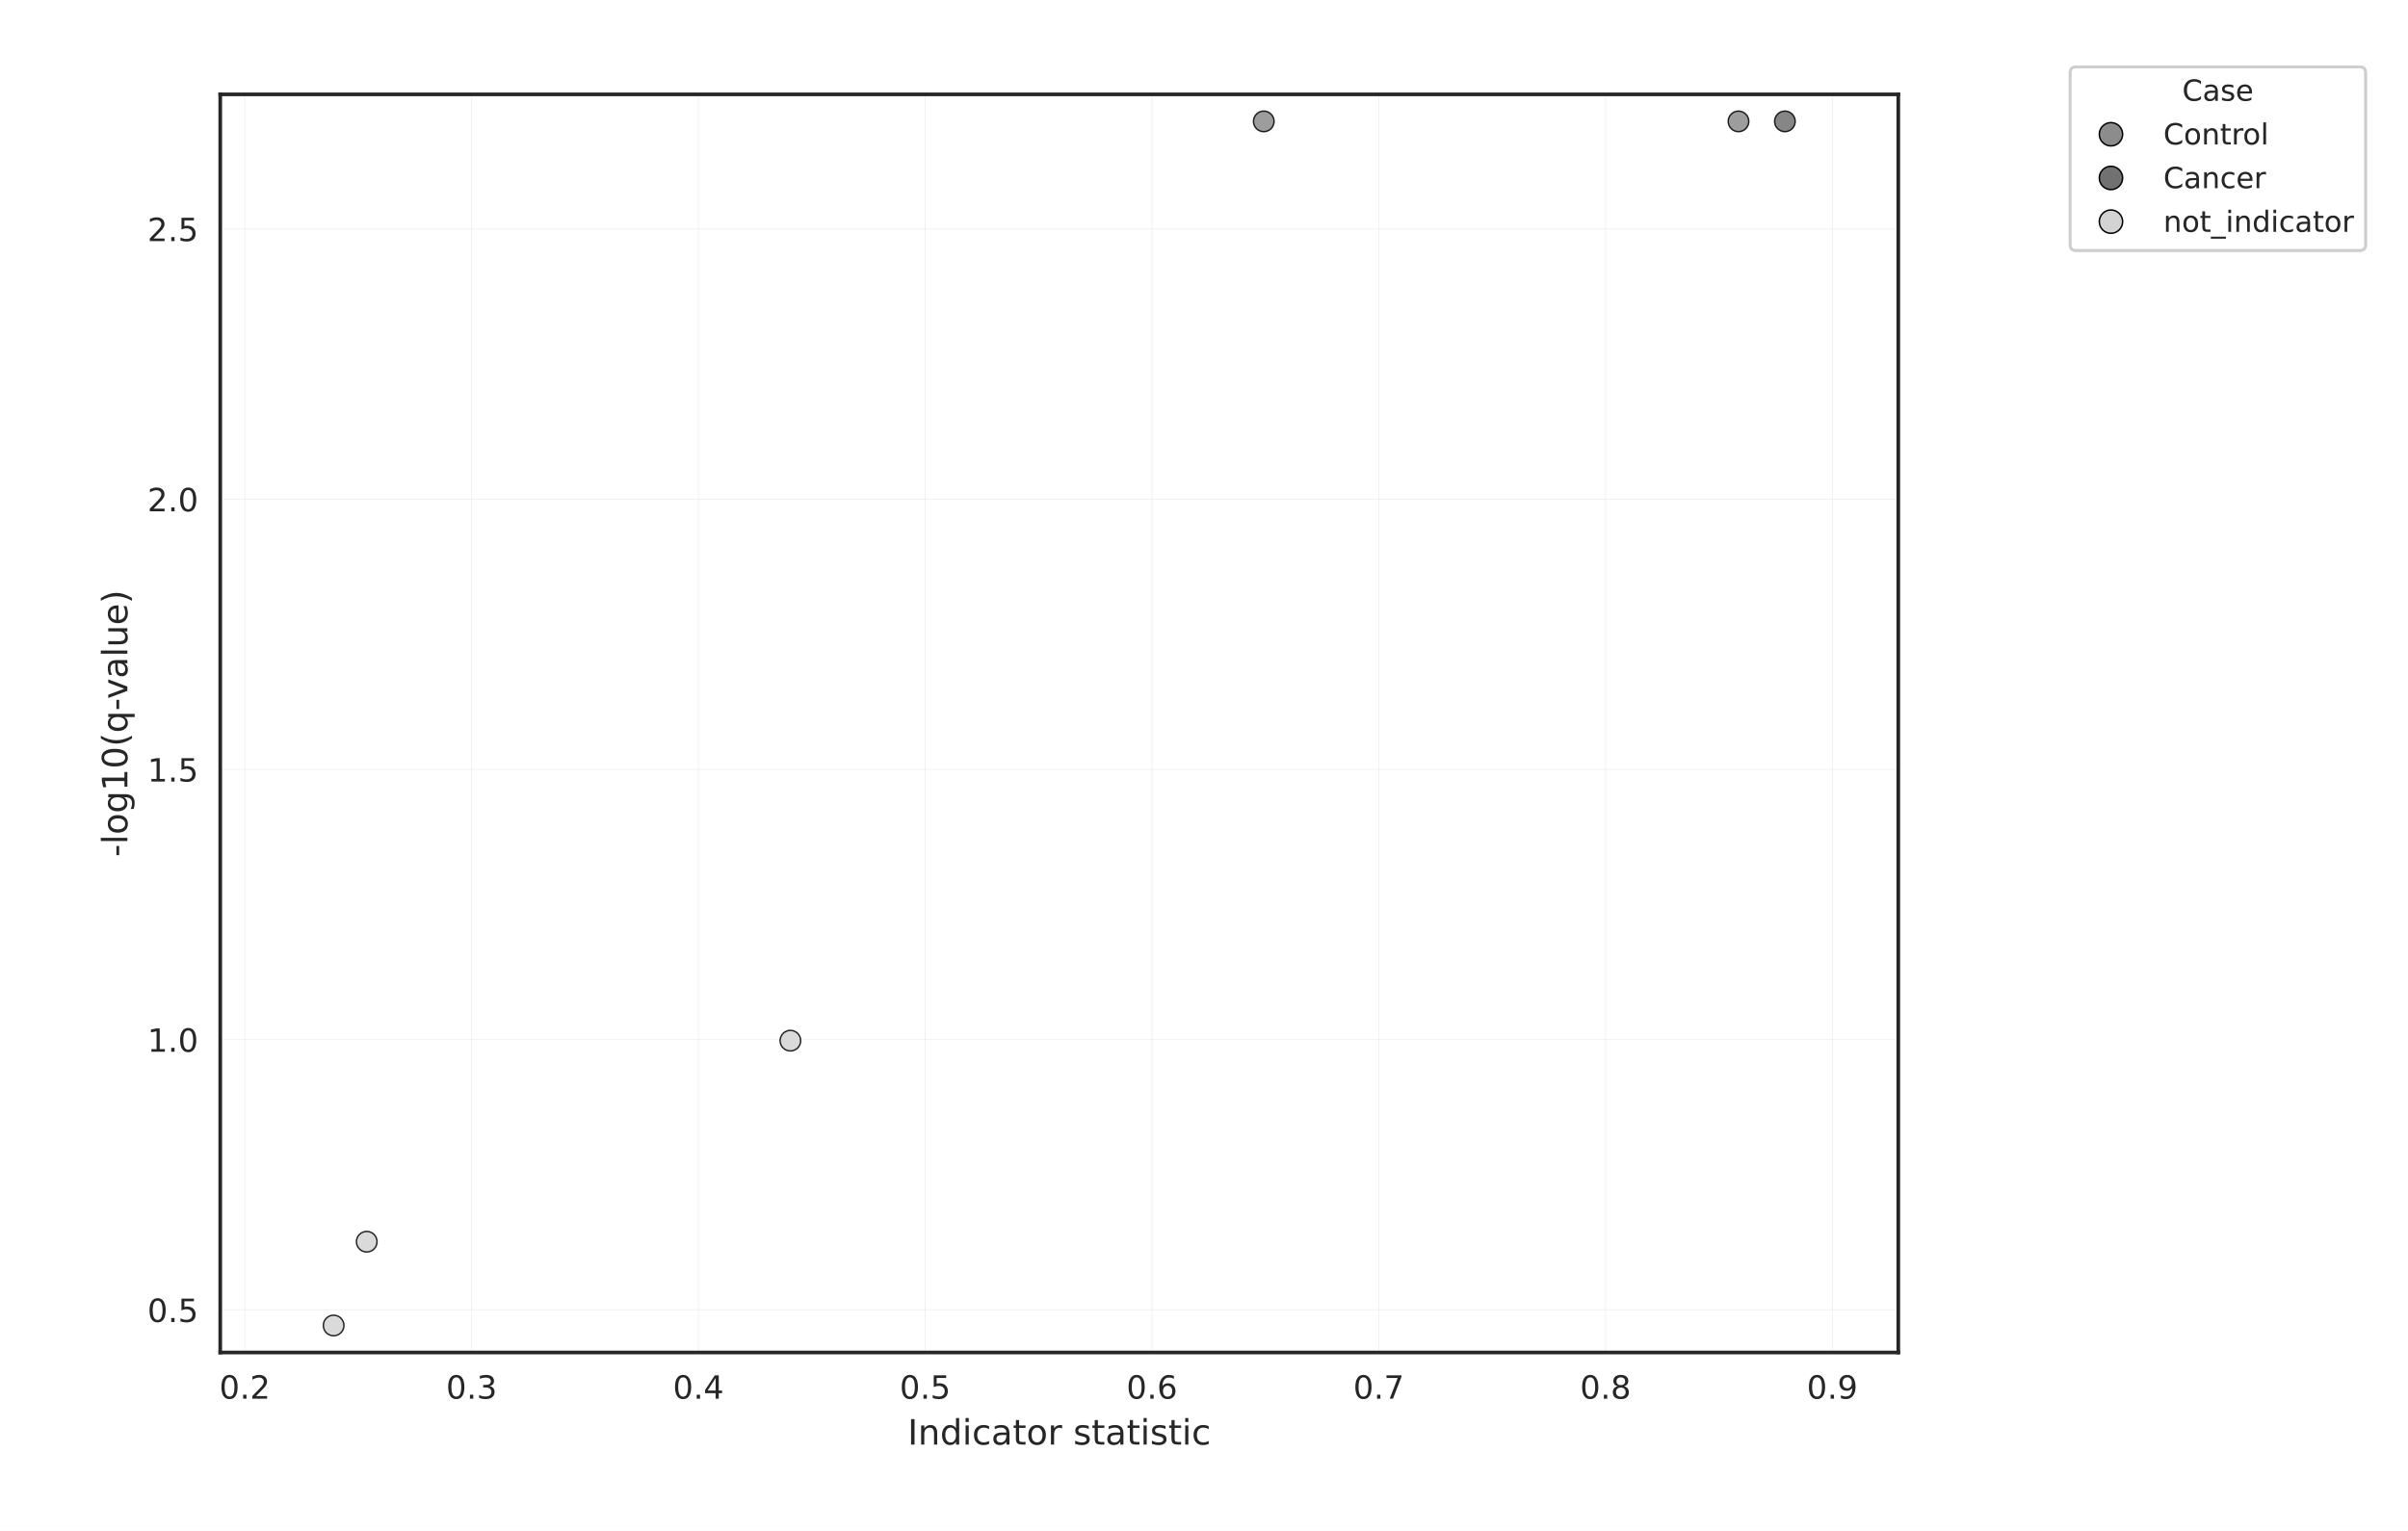
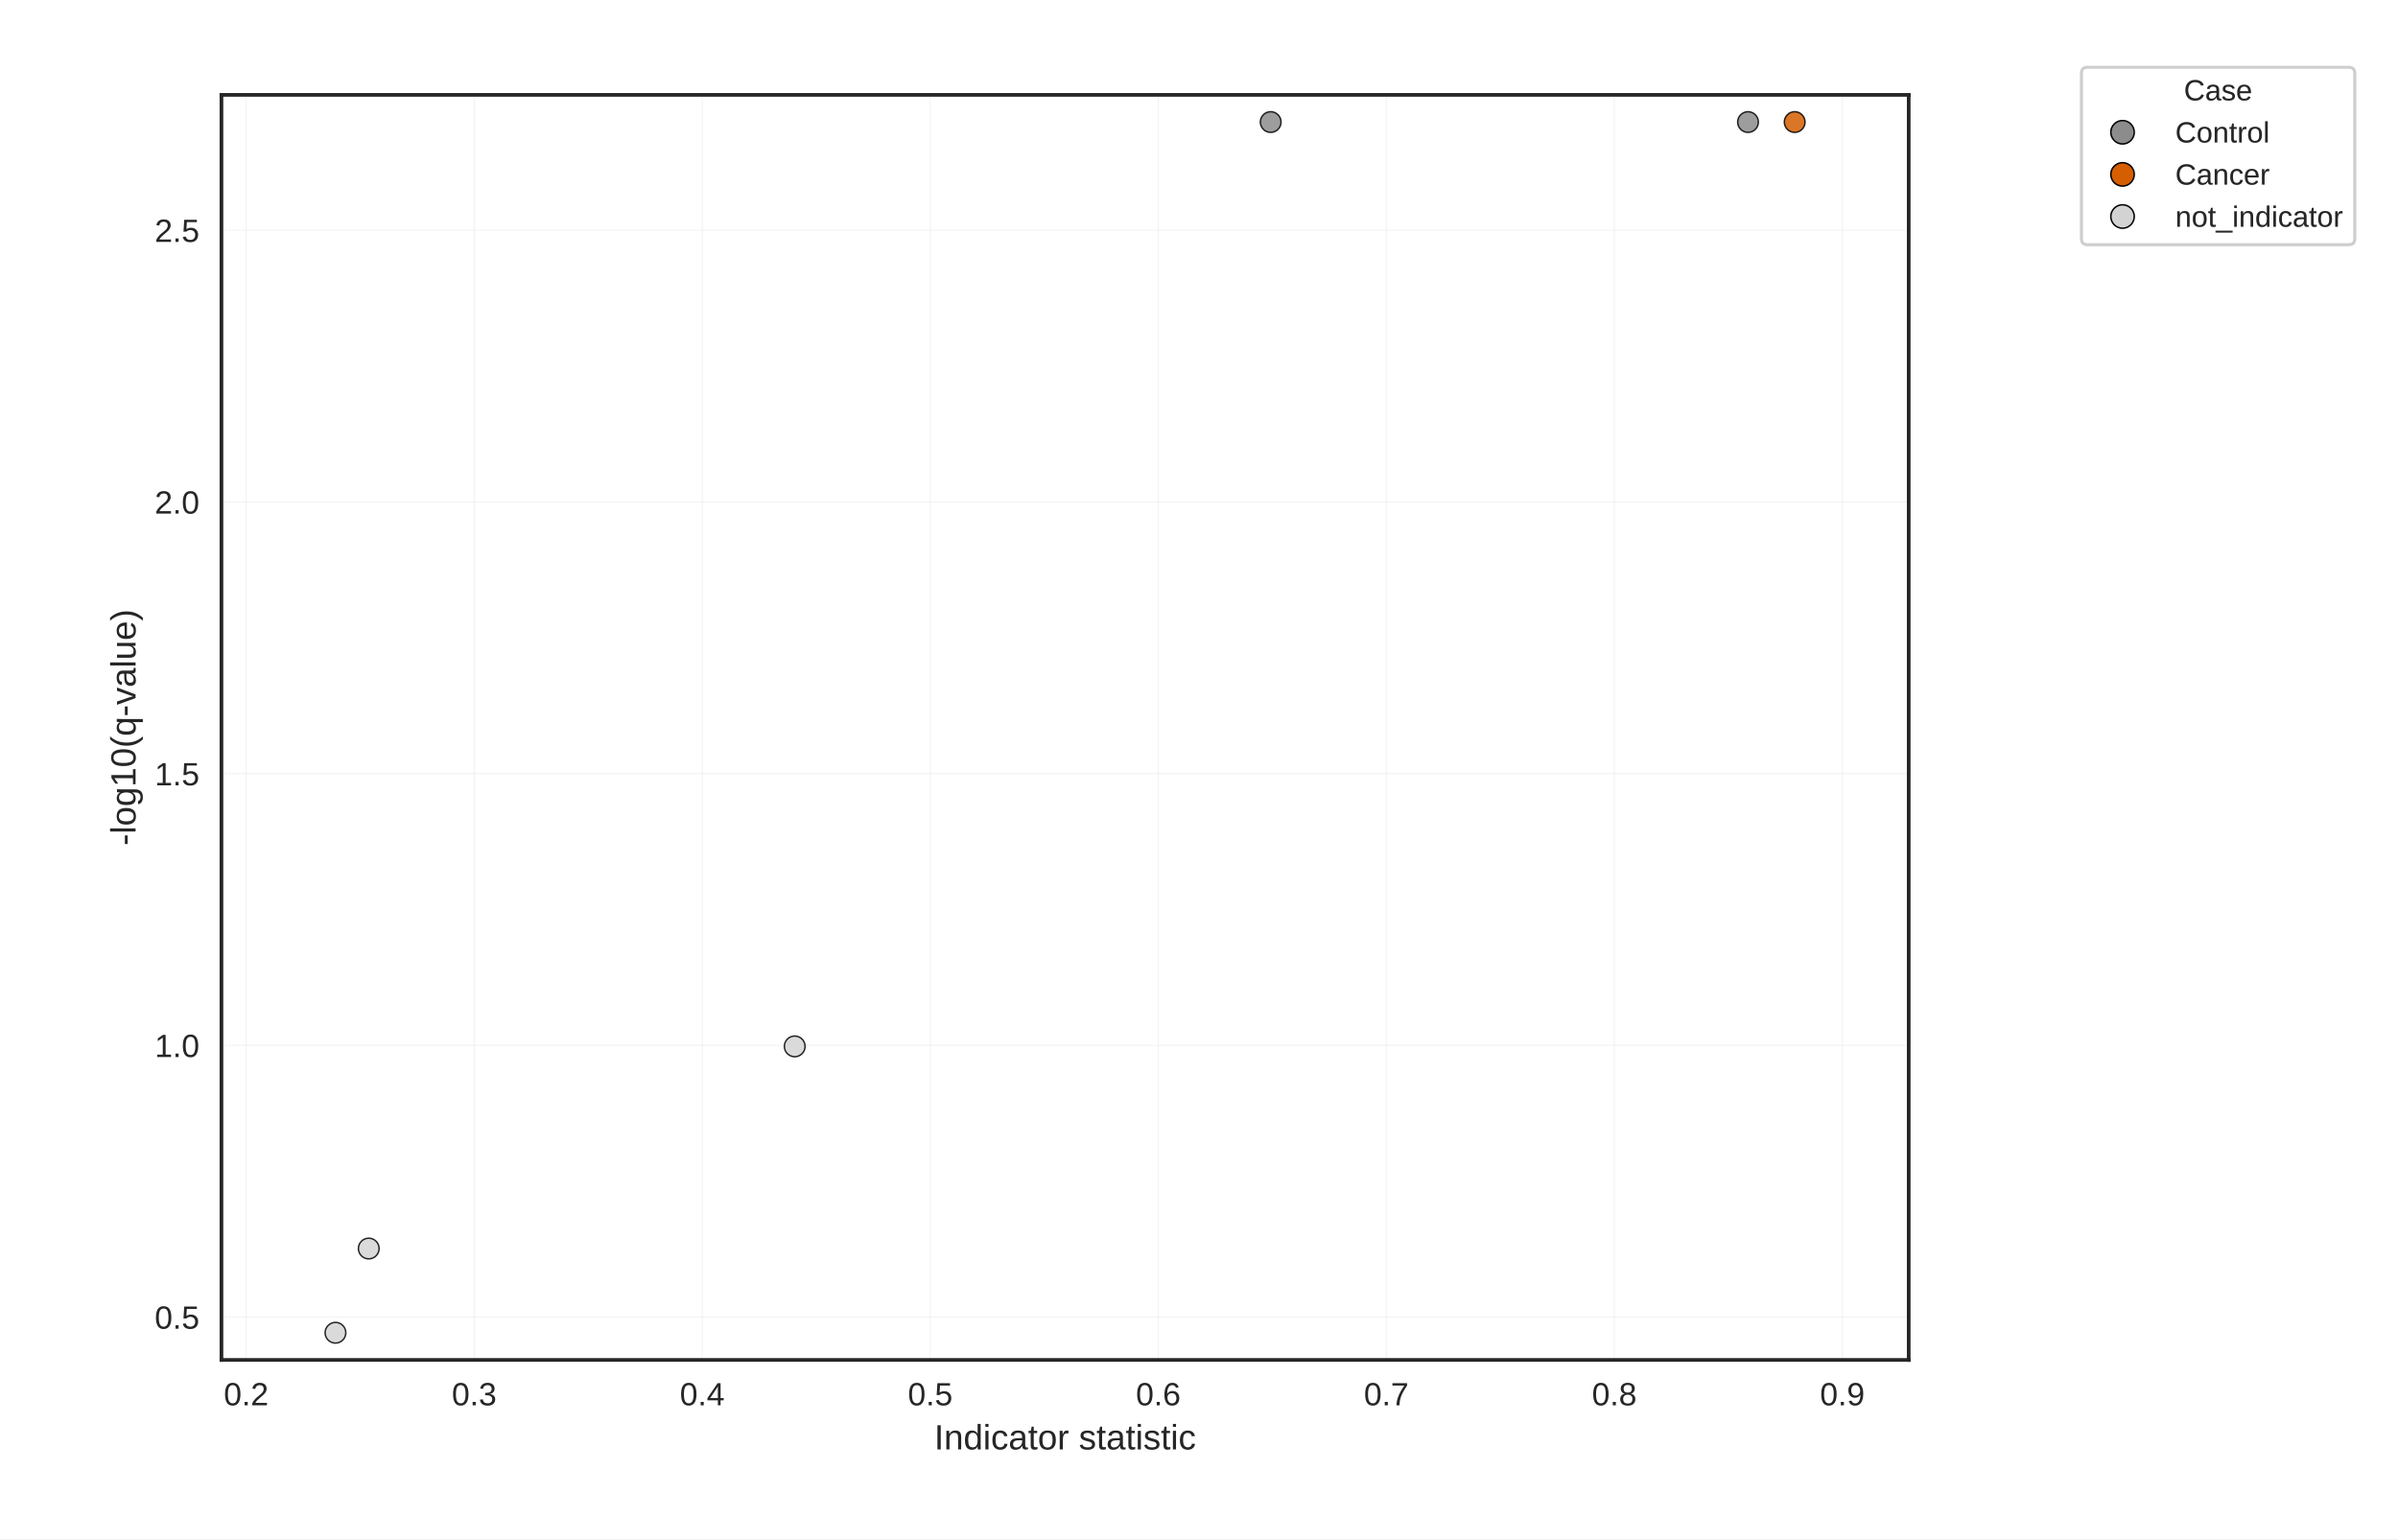
- <svg xmlns="http://www.w3.org/2000/svg" xmlns:xlink="http://www.w3.org/1999/xlink" width="826.56pt" height="525.6pt" viewBox="0 0 826.56 525.6" version="1.1">
+ <svg xmlns="http://www.w3.org/2000/svg" xmlns:xlink="http://www.w3.org/1999/xlink" width="818.64pt" height="525.6pt" viewBox="0 0 818.64 525.6" version="1.1">
  <defs>
    <style type="text/css">*{stroke-linejoin: round; stroke-linecap: butt}</style>
  </defs>
  <g id="figure_1">
    <g id="patch_1">
-       <path d="M 0 525.6 L 826.56 525.6 L 826.56 0 L 0 0 z " style="fill: #ffffff" />
+       <path d="M 0 525.6  L 818.64 525.6  L 818.64 0  L 0 0  z " style="fill: #ffffff" />
    </g>
    <g id="axes_1">
      <g id="patch_2">
-         <path d="M 75.6 464.4 L 651.6 464.4 L 651.6 32.4 L 75.6 32.4 z " style="fill: #ffffff" />
+         <path d="M 75.6 464.4  L 651.6 464.4  L 651.6 32.4  L 75.6 32.4  z " style="fill: #ffffff" />
      </g>
      <g id="matplotlib.axis_1">
        <g id="xtick_1">
          <g id="line2d_1">
-             <path d="M 84.04 464.4 L 84.04 32.4 " clip-path="url(#pc0517cc44a)" style="fill: none; stroke: #cccccc; stroke-opacity: 0.3; stroke-width: 0.3; stroke-linecap: round" />
+             <path d="M 84.04 464.4  L 84.04 32.4  " clip-path="url(#p97b5683279)" style="fill: none; stroke: #cccccc; stroke-opacity: 0.3; stroke-width: 0.3; stroke-linecap: round" />
          </g>
          <g id="text_1">
-             <text style="font-size: 11px; font-family: 'DejaVu Sans', sans-serif; text-anchor: middle; fill: #262626" x="84.04" y="480.257" transform="rotate(-0 84.0404 480.2574)">0.2</text>
+             <text style="font-size: 11px; font-family: 'Arial', 'DejaVu Sans', 'Liberation Sans', 'Bitstream Vera Sans', sans-serif; text-anchor: middle; fill: #262626" x="84.04" y="479.908" transform="rotate(-0 84.0404 479.9083)">0.2</text>
          </g>
        </g>
        <g id="xtick_2">
          <g id="line2d_2">
-             <path d="M 161.885 464.4 L 161.885 32.4 " clip-path="url(#pc0517cc44a)" style="fill: none; stroke: #cccccc; stroke-opacity: 0.3; stroke-width: 0.3; stroke-linecap: round" />
+             <path d="M 161.885 464.4  L 161.885 32.4  " clip-path="url(#p97b5683279)" style="fill: none; stroke: #cccccc; stroke-opacity: 0.3; stroke-width: 0.3; stroke-linecap: round" />
          </g>
          <g id="text_2">
-             <text style="font-size: 11px; font-family: 'DejaVu Sans', sans-serif; text-anchor: middle; fill: #262626" x="161.885" y="480.257" transform="rotate(-0 161.8852 480.2574)">0.3</text>
+             <text style="font-size: 11px; font-family: 'Arial', 'DejaVu Sans', 'Liberation Sans', 'Bitstream Vera Sans', sans-serif; text-anchor: middle; fill: #262626" x="161.885" y="479.908" transform="rotate(-0 161.8852 479.9083)">0.3</text>
          </g>
        </g>
        <g id="xtick_3">
          <g id="line2d_3">
-             <path d="M 239.73 464.4 L 239.73 32.4 " clip-path="url(#pc0517cc44a)" style="fill: none; stroke: #cccccc; stroke-opacity: 0.3; stroke-width: 0.3; stroke-linecap: round" />
+             <path d="M 239.73 464.4  L 239.73 32.4  " clip-path="url(#p97b5683279)" style="fill: none; stroke: #cccccc; stroke-opacity: 0.3; stroke-width: 0.3; stroke-linecap: round" />
          </g>
          <g id="text_3">
-             <text style="font-size: 11px; font-family: 'DejaVu Sans', sans-serif; text-anchor: middle; fill: #262626" x="239.73" y="480.257" transform="rotate(-0 239.7299 480.2574)">0.4</text>
+             <text style="font-size: 11px; font-family: 'Arial', 'DejaVu Sans', 'Liberation Sans', 'Bitstream Vera Sans', sans-serif; text-anchor: middle; fill: #262626" x="239.73" y="479.908" transform="rotate(-0 239.7299 479.9083)">0.4</text>
          </g>
        </g>
        <g id="xtick_4">
          <g id="line2d_4">
-             <path d="M 317.575 464.4 L 317.575 32.4 " clip-path="url(#pc0517cc44a)" style="fill: none; stroke: #cccccc; stroke-opacity: 0.3; stroke-width: 0.3; stroke-linecap: round" />
+             <path d="M 317.575 464.4  L 317.575 32.4  " clip-path="url(#p97b5683279)" style="fill: none; stroke: #cccccc; stroke-opacity: 0.3; stroke-width: 0.3; stroke-linecap: round" />
          </g>
          <g id="text_4">
-             <text style="font-size: 11px; font-family: 'DejaVu Sans', sans-serif; text-anchor: middle; fill: #262626" x="317.575" y="480.257" transform="rotate(-0 317.5747 480.2574)">0.5</text>
+             <text style="font-size: 11px; font-family: 'Arial', 'DejaVu Sans', 'Liberation Sans', 'Bitstream Vera Sans', sans-serif; text-anchor: middle; fill: #262626" x="317.575" y="479.908" transform="rotate(-0 317.5747 479.9083)">0.5</text>
          </g>
        </g>
        <g id="xtick_5">
          <g id="line2d_5">
-             <path d="M 395.419 464.4 L 395.419 32.4 " clip-path="url(#pc0517cc44a)" style="fill: none; stroke: #cccccc; stroke-opacity: 0.3; stroke-width: 0.3; stroke-linecap: round" />
+             <path d="M 395.419 464.4  L 395.419 32.4  " clip-path="url(#p97b5683279)" style="fill: none; stroke: #cccccc; stroke-opacity: 0.3; stroke-width: 0.3; stroke-linecap: round" />
          </g>
          <g id="text_5">
-             <text style="font-size: 11px; font-family: 'DejaVu Sans', sans-serif; text-anchor: middle; fill: #262626" x="395.419" y="480.257" transform="rotate(-0 395.4194 480.2574)">0.6</text>
+             <text style="font-size: 11px; font-family: 'Arial', 'DejaVu Sans', 'Liberation Sans', 'Bitstream Vera Sans', sans-serif; text-anchor: middle; fill: #262626" x="395.419" y="479.908" transform="rotate(-0 395.4194 479.9083)">0.6</text>
          </g>
        </g>
        <g id="xtick_6">
          <g id="line2d_6">
-             <path d="M 473.264 464.4 L 473.264 32.4 " clip-path="url(#pc0517cc44a)" style="fill: none; stroke: #cccccc; stroke-opacity: 0.3; stroke-width: 0.3; stroke-linecap: round" />
+             <path d="M 473.264 464.4  L 473.264 32.4  " clip-path="url(#p97b5683279)" style="fill: none; stroke: #cccccc; stroke-opacity: 0.3; stroke-width: 0.3; stroke-linecap: round" />
          </g>
          <g id="text_6">
-             <text style="font-size: 11px; font-family: 'DejaVu Sans', sans-serif; text-anchor: middle; fill: #262626" x="473.264" y="480.257" transform="rotate(-0 473.2642 480.2574)">0.7</text>
+             <text style="font-size: 11px; font-family: 'Arial', 'DejaVu Sans', 'Liberation Sans', 'Bitstream Vera Sans', sans-serif; text-anchor: middle; fill: #262626" x="473.264" y="479.908" transform="rotate(-0 473.2642 479.9083)">0.7</text>
          </g>
        </g>
        <g id="xtick_7">
          <g id="line2d_7">
-             <path d="M 551.109 464.4 L 551.109 32.4 " clip-path="url(#pc0517cc44a)" style="fill: none; stroke: #cccccc; stroke-opacity: 0.3; stroke-width: 0.3; stroke-linecap: round" />
+             <path d="M 551.109 464.4  L 551.109 32.4  " clip-path="url(#p97b5683279)" style="fill: none; stroke: #cccccc; stroke-opacity: 0.3; stroke-width: 0.3; stroke-linecap: round" />
          </g>
          <g id="text_7">
-             <text style="font-size: 11px; font-family: 'DejaVu Sans', sans-serif; text-anchor: middle; fill: #262626" x="551.109" y="480.257" transform="rotate(-0 551.1089 480.2574)">0.8</text>
+             <text style="font-size: 11px; font-family: 'Arial', 'DejaVu Sans', 'Liberation Sans', 'Bitstream Vera Sans', sans-serif; text-anchor: middle; fill: #262626" x="551.109" y="479.908" transform="rotate(-0 551.1089 479.9083)">0.8</text>
          </g>
        </g>
        <g id="xtick_8">
          <g id="line2d_8">
-             <path d="M 628.954 464.4 L 628.954 32.4 " clip-path="url(#pc0517cc44a)" style="fill: none; stroke: #cccccc; stroke-opacity: 0.3; stroke-width: 0.3; stroke-linecap: round" />
+             <path d="M 628.954 464.4  L 628.954 32.4  " clip-path="url(#p97b5683279)" style="fill: none; stroke: #cccccc; stroke-opacity: 0.3; stroke-width: 0.3; stroke-linecap: round" />
          </g>
          <g id="text_8">
-             <text style="font-size: 11px; font-family: 'DejaVu Sans', sans-serif; text-anchor: middle; fill: #262626" x="628.954" y="480.257" transform="rotate(-0 628.9537 480.2574)">0.9</text>
+             <text style="font-size: 11px; font-family: 'Arial', 'DejaVu Sans', 'Liberation Sans', 'Bitstream Vera Sans', sans-serif; text-anchor: middle; fill: #262626" x="628.954" y="479.908" transform="rotate(-0 628.9537 479.9083)">0.9</text>
          </g>
        </g>
        <g id="text_9">
-           <text style="font-size: 12px; font-family: 'DejaVu Sans', sans-serif; text-anchor: middle; fill: #262626" x="363.6" y="496.018" transform="rotate(-0 363.6 496.0181)">Indicator statistic</text>
+           <text style="font-size: 12px; font-family: 'Arial', 'DejaVu Sans', 'Liberation Sans', 'Bitstream Vera Sans', sans-serif; text-anchor: middle; fill: #262626" x="363.6" y="494.96" transform="rotate(-0 363.6 494.9596)">Indicator statistic</text>
        </g>
      </g>
      <g id="matplotlib.axis_2">
        <g id="ytick_1">
          <g id="line2d_9">
-             <path d="M 75.6 449.74 L 651.6 449.74 " clip-path="url(#pc0517cc44a)" style="fill: none; stroke: #cccccc; stroke-opacity: 0.3; stroke-width: 0.3; stroke-linecap: round" />
+             <path d="M 75.6 449.74  L 651.6 449.74  " clip-path="url(#p97b5683279)" style="fill: none; stroke: #cccccc; stroke-opacity: 0.3; stroke-width: 0.3; stroke-linecap: round" />
          </g>
          <g id="text_10">
-             <text style="font-size: 11px; font-family: 'DejaVu Sans', sans-serif; text-anchor: end; fill: #262626" x="68.1" y="453.919" transform="rotate(-0 68.1 453.9189)">0.5</text>
+             <text style="font-size: 11px; font-family: 'Arial', 'DejaVu Sans', 'Liberation Sans', 'Bitstream Vera Sans', sans-serif; text-anchor: end; fill: #262626" x="68.1" y="453.744" transform="rotate(-0 68.1 453.7444)">0.5</text>
          </g>
        </g>
        <g id="ytick_2">
          <g id="line2d_10">
-             <path d="M 75.6 356.957 L 651.6 356.957 " clip-path="url(#pc0517cc44a)" style="fill: none; stroke: #cccccc; stroke-opacity: 0.3; stroke-width: 0.3; stroke-linecap: round" />
+             <path d="M 75.6 356.957  L 651.6 356.957  " clip-path="url(#p97b5683279)" style="fill: none; stroke: #cccccc; stroke-opacity: 0.3; stroke-width: 0.3; stroke-linecap: round" />
          </g>
          <g id="text_11">
-             <text style="font-size: 11px; font-family: 'DejaVu Sans', sans-serif; text-anchor: end; fill: #262626" x="68.1" y="361.135" transform="rotate(-0 68.1 361.1354)">1.0</text>
+             <text style="font-size: 11px; font-family: 'Arial', 'DejaVu Sans', 'Liberation Sans', 'Bitstream Vera Sans', sans-serif; text-anchor: end; fill: #262626" x="68.1" y="360.961" transform="rotate(-0 68.1 360.9609)">1.0</text>
          </g>
        </g>
        <g id="ytick_3">
          <g id="line2d_11">
-             <path d="M 75.6 264.173 L 651.6 264.173 " clip-path="url(#pc0517cc44a)" style="fill: none; stroke: #cccccc; stroke-opacity: 0.3; stroke-width: 0.3; stroke-linecap: round" />
+             <path d="M 75.6 264.173  L 651.6 264.173  " clip-path="url(#p97b5683279)" style="fill: none; stroke: #cccccc; stroke-opacity: 0.3; stroke-width: 0.3; stroke-linecap: round" />
          </g>
          <g id="text_12">
-             <text style="font-size: 11px; font-family: 'DejaVu Sans', sans-serif; text-anchor: end; fill: #262626" x="68.1" y="268.352" transform="rotate(-0 68.1 268.3519)">1.5</text>
+             <text style="font-size: 11px; font-family: 'Arial', 'DejaVu Sans', 'Liberation Sans', 'Bitstream Vera Sans', sans-serif; text-anchor: end; fill: #262626" x="68.1" y="268.177" transform="rotate(-0 68.1 268.1773)">1.5</text>
          </g>
        </g>
        <g id="ytick_4">
          <g id="line2d_12">
-             <path d="M 75.6 171.39 L 651.6 171.39 " clip-path="url(#pc0517cc44a)" style="fill: none; stroke: #cccccc; stroke-opacity: 0.3; stroke-width: 0.3; stroke-linecap: round" />
+             <path d="M 75.6 171.39  L 651.6 171.39  " clip-path="url(#p97b5683279)" style="fill: none; stroke: #cccccc; stroke-opacity: 0.3; stroke-width: 0.3; stroke-linecap: round" />
          </g>
          <g id="text_13">
-             <text style="font-size: 11px; font-family: 'DejaVu Sans', sans-serif; text-anchor: end; fill: #262626" x="68.1" y="175.568" transform="rotate(-0 68.1 175.5684)">2.0</text>
+             <text style="font-size: 11px; font-family: 'Arial', 'DejaVu Sans', 'Liberation Sans', 'Bitstream Vera Sans', sans-serif; text-anchor: end; fill: #262626" x="68.1" y="175.394" transform="rotate(-0 68.1 175.3938)">2.0</text>
          </g>
        </g>
        <g id="ytick_5">
          <g id="line2d_13">
-             <path d="M 75.6 78.606 L 651.6 78.606 " clip-path="url(#pc0517cc44a)" style="fill: none; stroke: #cccccc; stroke-opacity: 0.3; stroke-width: 0.3; stroke-linecap: round" />
+             <path d="M 75.6 78.606  L 651.6 78.606  " clip-path="url(#p97b5683279)" style="fill: none; stroke: #cccccc; stroke-opacity: 0.3; stroke-width: 0.3; stroke-linecap: round" />
          </g>
          <g id="text_14">
-             <text style="font-size: 11px; font-family: 'DejaVu Sans', sans-serif; text-anchor: end; fill: #262626" x="68.1" y="82.785" transform="rotate(-0 68.1 82.7849)">2.5</text>
+             <text style="font-size: 11px; font-family: 'Arial', 'DejaVu Sans', 'Liberation Sans', 'Bitstream Vera Sans', sans-serif; text-anchor: end; fill: #262626" x="68.1" y="82.61" transform="rotate(-0 68.1 82.61034)">2.5</text>
          </g>
        </g>
        <g id="text_15">
-           <text style="font-size: 12px; font-family: 'DejaVu Sans', sans-serif; text-anchor: middle; fill: #262626" x="43.724" y="248.4" transform="rotate(-90 43.72375 248.4)">-log10(q-value)</text>
+           <text style="font-size: 12px; font-family: 'Arial', 'DejaVu Sans', 'Liberation Sans', 'Bitstream Vera Sans', sans-serif; text-anchor: middle; fill: #262626" x="46.284" y="248.4" transform="rotate(-90 46.28437 248.4)">-log10(q-value)</text>
        </g>
      </g>
      <g id="PathCollection_1">
        <defs>
-           <path id="C0_0_e1f1aa7314" d="M 0 3.536 C 0.938 3.536 1.837 3.163 2.5 2.5 C 3.163 1.837 3.536 0.938 3.536 -0 C 3.536 -0.938 3.163 -1.837 2.5 -2.5 C 1.837 -3.163 0.938 -3.536 0 -3.536 C -0.938 -3.536 -1.837 -3.163 -2.5 -2.5 C -3.163 -1.837 -3.536 -0.938 -3.536 0 C -3.536 0.938 -3.163 1.837 -2.5 2.5 C -1.837 3.163 -0.938 3.536 0 3.536 z " />
+           <path id="C0_0_222e476c96" d="M 0 3.536  C 0.938 3.536 1.837 3.163 2.5 2.5  C 3.163 1.837 3.536 0.938 3.536 -0  C 3.536 -0.938 3.163 -1.837 2.5 -2.5  C 1.837 -3.163 0.938 -3.536 0 -3.536  C -0.938 -3.536 -1.837 -3.163 -2.5 -2.5  C -3.163 -1.837 -3.536 -0.938 -3.536 0  C -3.536 0.938 -3.163 1.837 -2.5 2.5  C -1.837 3.163 -0.938 3.536 0 3.536  z " />
        </defs>
-         <g clip-path="url(#pc0517cc44a)">
-           <use xlink:href="#C0_0_e1f1aa7314" x="596.747" y="41.678" style="fill: #8c8c8c; fill-opacity: 0.85; stroke: #000000; stroke-opacity: 0.85; stroke-width: 0.5" />
-         </g>
-         <g clip-path="url(#pc0517cc44a)">
-           <use xlink:href="#C0_0_e1f1aa7314" x="612.678" y="41.678" style="fill: #717171; fill-opacity: 0.85; stroke: #000000; stroke-opacity: 0.85; stroke-width: 0.5" />
-         </g>
-         <g clip-path="url(#pc0517cc44a)">
-           <use xlink:href="#C0_0_e1f1aa7314" x="125.884" y="426.359" style="fill: #d3d3d3; fill-opacity: 0.85; stroke: #000000; stroke-opacity: 0.85; stroke-width: 0.5" />
-         </g>
-         <g clip-path="url(#pc0517cc44a)">
-           <use xlink:href="#C0_0_e1f1aa7314" x="433.796" y="41.678" style="fill: #8c8c8c; fill-opacity: 0.85; stroke: #000000; stroke-opacity: 0.85; stroke-width: 0.5" />
-         </g>
-         <g clip-path="url(#pc0517cc44a)">
-           <use xlink:href="#C0_0_e1f1aa7314" x="114.522" y="455.122" style="fill: #d3d3d3; fill-opacity: 0.85; stroke: #000000; stroke-opacity: 0.85; stroke-width: 0.5" />
-         </g>
-         <g clip-path="url(#pc0517cc44a)">
-           <use xlink:href="#C0_0_e1f1aa7314" x="271.309" y="357.328" style="fill: #d3d3d3; fill-opacity: 0.85; stroke: #000000; stroke-opacity: 0.85; stroke-width: 0.5" />
+         <g clip-path="url(#p97b5683279)">
+           <use xlink:href="#C0_0_222e476c96" x="596.747" y="41.678" style="fill: #8c8c8c; fill-opacity: 0.85; stroke: #000000; stroke-opacity: 0.85; stroke-width: 0.5" />
+         </g>
+         <g clip-path="url(#p97b5683279)">
+           <use xlink:href="#C0_0_222e476c96" x="612.678" y="41.678" style="fill: #d55e00; fill-opacity: 0.85; stroke: #000000; stroke-opacity: 0.85; stroke-width: 0.5" />
+         </g>
+         <g clip-path="url(#p97b5683279)">
+           <use xlink:href="#C0_0_222e476c96" x="125.884" y="426.359" style="fill: #d3d3d3; fill-opacity: 0.85; stroke: #000000; stroke-opacity: 0.85; stroke-width: 0.5" />
+         </g>
+         <g clip-path="url(#p97b5683279)">
+           <use xlink:href="#C0_0_222e476c96" x="433.796" y="41.678" style="fill: #8c8c8c; fill-opacity: 0.85; stroke: #000000; stroke-opacity: 0.85; stroke-width: 0.5" />
+         </g>
+         <g clip-path="url(#p97b5683279)">
+           <use xlink:href="#C0_0_222e476c96" x="114.522" y="455.122" style="fill: #d3d3d3; fill-opacity: 0.85; stroke: #000000; stroke-opacity: 0.85; stroke-width: 0.5" />
+         </g>
+         <g clip-path="url(#p97b5683279)">
+           <use xlink:href="#C0_0_222e476c96" x="271.309" y="357.328" style="fill: #d3d3d3; fill-opacity: 0.85; stroke: #000000; stroke-opacity: 0.85; stroke-width: 0.5" />
        </g>
      </g>
      <g id="patch_3">
-         <path d="M 75.6 464.4 L 75.6 32.4 " style="fill: none; stroke: #262626; stroke-width: 1.25; stroke-linejoin: miter; stroke-linecap: square" />
+         <path d="M 75.6 464.4  L 75.6 32.4  " style="fill: none; stroke: #262626; stroke-width: 1.25; stroke-linejoin: miter; stroke-linecap: square" />
      </g>
      <g id="patch_4">
-         <path d="M 651.6 464.4 L 651.6 32.4 " style="fill: none; stroke: #262626; stroke-width: 1.25; stroke-linejoin: miter; stroke-linecap: square" />
+         <path d="M 651.6 464.4  L 651.6 32.4  " style="fill: none; stroke: #262626; stroke-width: 1.25; stroke-linejoin: miter; stroke-linecap: square" />
      </g>
      <g id="patch_5">
-         <path d="M 75.6 464.4 L 651.6 464.4 " style="fill: none; stroke: #262626; stroke-width: 1.25; stroke-linejoin: miter; stroke-linecap: square" />
+         <path d="M 75.6 464.4  L 651.6 464.4  " style="fill: none; stroke: #262626; stroke-width: 1.25; stroke-linejoin: miter; stroke-linecap: square" />
      </g>
      <g id="patch_6">
-         <path d="M 75.6 32.4 L 651.6 32.4 " style="fill: none; stroke: #262626; stroke-width: 1.25; stroke-linejoin: miter; stroke-linecap: square" />
+         <path d="M 75.6 32.4  L 651.6 32.4  " style="fill: none; stroke: #262626; stroke-width: 1.25; stroke-linejoin: miter; stroke-linecap: square" />
      </g>
    </g>
    <g id="axes_2">
      <g id="legend_1">
        <g id="patch_7">
-           <path d="M 712.6 86.003 L 809.995 86.003 Q 811.995 86.003 811.995 84.003 L 811.995 25 Q 811.995 23 809.995 23 L 712.6 23 Q 710.6 23 710.6 25 L 710.6 84.003 Q 710.6 86.003 712.6 86.003 z " style="fill: #ffffff; opacity: 0.8; stroke: #cccccc; stroke-linejoin: miter" />
+           <path d="M 712.6 83.539  L 801.856 83.539  Q 803.856 83.539 803.856 81.539  L 803.856 25  Q 803.856 23 801.856 23  L 712.6 23  Q 710.6 23 710.6 25  L 710.6 81.539  Q 710.6 83.539 712.6 83.539  z " style="fill: #ffffff; opacity: 0.8; stroke: #cccccc; stroke-linejoin: miter" />
        </g>
        <g id="text_16">
-           <text style="font-size: 10px; font-family: 'DejaVu Sans', sans-serif; text-anchor: start; fill: #262626" x="749.061" y="34.598" transform="rotate(-0 749.0609 34.59844)">Case</text>
+           <text style="font-size: 10px; font-family: 'Arial', 'DejaVu Sans', 'Liberation Sans', 'Bitstream Vera Sans', sans-serif; text-anchor: start; fill: #262626" x="745.556" y="34.28" transform="rotate(-0 745.5562 34.28027)">Case</text>
        </g>
        <g id="line2d_14">
          <defs>
-             <path id="m8197c3a7f7" d="M 0 4 C 1.061 4 2.078 3.579 2.828 2.828 C 3.579 2.078 4 1.061 4 0 C 4 -1.061 3.579 -2.078 2.828 -2.828 C 2.078 -3.579 1.061 -4 0 -4 C -1.061 -4 -2.078 -3.579 -2.828 -2.828 C -3.579 -2.078 -4 -1.061 -4 0 C -4 1.061 -3.579 2.078 -2.828 2.828 C -2.078 3.579 -1.061 4 0 4 z " style="stroke: #000000; stroke-width: 0.5" />
+             <path id="md26b4030ed" d="M 0 4  C 1.061 4 2.078 3.579 2.828 2.828  C 3.579 2.078 4 1.061 4 0  C 4 -1.061 3.579 -2.078 2.828 -2.828  C 2.078 -3.579 1.061 -4 0 -4  C -1.061 -4 -2.078 -3.579 -2.828 -2.828  C -3.579 -2.078 -4 -1.061 -4 0  C -4 1.061 -3.579 2.078 -2.828 2.828  C -2.078 3.579 -1.061 4 0 4  z " style="stroke: #000000; stroke-width: 0.5" />
          </defs>
          <g>
-             <use xlink:href="#m8197c3a7f7" x="724.6" y="46.099" style="fill: #8c8c8c; stroke: #000000; stroke-width: 0.5" />
+             <use xlink:href="#md26b4030ed" x="724.6" y="45.165" style="fill: #8c8c8c; stroke: #000000; stroke-width: 0.5" />
          </g>
        </g>
        <g id="text_17">
-           <text style="font-size: 10px; font-family: 'DejaVu Sans', sans-serif; text-anchor: start; fill: #262626" x="742.6" y="49.599" transform="rotate(-0 742.6 49.59922)">Control</text>
+           <text style="font-size: 10px; font-family: 'Arial', 'DejaVu Sans', 'Liberation Sans', 'Bitstream Vera Sans', sans-serif; text-anchor: start; fill: #262626" x="742.6" y="48.665" transform="rotate(-0 742.6 48.66504)">Control</text>
        </g>
        <g id="line2d_15">
          <defs>
-             <path id="m8e281cfd8c" d="M 0 4 C 1.061 4 2.078 3.579 2.828 2.828 C 3.579 2.078 4 1.061 4 0 C 4 -1.061 3.579 -2.078 2.828 -2.828 C 2.078 -3.579 1.061 -4 0 -4 C -1.061 -4 -2.078 -3.579 -2.828 -2.828 C -3.579 -2.078 -4 -1.061 -4 0 C -4 1.061 -3.579 2.078 -2.828 2.828 C -2.078 3.579 -1.061 4 0 4 z " style="stroke: #000000; stroke-width: 0.5" />
+             <path id="m3c9c47f677" d="M 0 4  C 1.061 4 2.078 3.579 2.828 2.828  C 3.579 2.078 4 1.061 4 0  C 4 -1.061 3.579 -2.078 2.828 -2.828  C 2.078 -3.579 1.061 -4 0 -4  C -1.061 -4 -2.078 -3.579 -2.828 -2.828  C -3.579 -2.078 -4 -1.061 -4 0  C -4 1.061 -3.579 2.078 -2.828 2.828  C -2.078 3.579 -1.061 4 0 4  z " style="stroke: #000000; stroke-width: 0.5" />
          </defs>
          <g>
-             <use xlink:href="#m8e281cfd8c" x="724.6" y="61.1" style="fill: #717171; stroke: #000000; stroke-width: 0.5" />
+             <use xlink:href="#m3c9c47f677" x="724.6" y="59.55" style="fill: #d55e00; stroke: #000000; stroke-width: 0.5" />
          </g>
        </g>
        <g id="text_18">
-           <text style="font-size: 10px; font-family: 'DejaVu Sans', sans-serif; text-anchor: start; fill: #262626" x="742.6" y="64.6" transform="rotate(-0 742.6 64.6)">Cancer</text>
+           <text style="font-size: 10px; font-family: 'Arial', 'DejaVu Sans', 'Liberation Sans', 'Bitstream Vera Sans', sans-serif; text-anchor: start; fill: #262626" x="742.6" y="63.05" transform="rotate(-0 742.6 63.0498)">Cancer</text>
        </g>
        <g id="line2d_16">
          <defs>
-             <path id="m43bb6dc6cf" d="M 0 4 C 1.061 4 2.078 3.579 2.828 2.828 C 3.579 2.078 4 1.061 4 0 C 4 -1.061 3.579 -2.078 2.828 -2.828 C 2.078 -3.579 1.061 -4 0 -4 C -1.061 -4 -2.078 -3.579 -2.828 -2.828 C -3.579 -2.078 -4 -1.061 -4 0 C -4 1.061 -3.579 2.078 -2.828 2.828 C -2.078 3.579 -1.061 4 0 4 z " style="stroke: #000000; stroke-width: 0.5" />
+             <path id="m48b3f6e76b" d="M 0 4  C 1.061 4 2.078 3.579 2.828 2.828  C 3.579 2.078 4 1.061 4 0  C 4 -1.061 3.579 -2.078 2.828 -2.828  C 2.078 -3.579 1.061 -4 0 -4  C -1.061 -4 -2.078 -3.579 -2.828 -2.828  C -3.579 -2.078 -4 -1.061 -4 0  C -4 1.061 -3.579 2.078 -2.828 2.828  C -2.078 3.579 -1.061 4 0 4  z " style="stroke: #000000; stroke-width: 0.5" />
          </defs>
          <g>
-             <use xlink:href="#m43bb6dc6cf" x="724.6" y="76.101" style="fill: #d3d3d3; stroke: #000000; stroke-width: 0.5" />
+             <use xlink:href="#m48b3f6e76b" x="724.6" y="73.935" style="fill: #d3d3d3; stroke: #000000; stroke-width: 0.5" />
          </g>
        </g>
        <g id="text_19">
-           <text style="font-size: 10px; font-family: 'DejaVu Sans', sans-serif; text-anchor: start; fill: #262626" x="742.6" y="79.601" transform="rotate(-0 742.6 79.60078)">not_indicator</text>
+           <text style="font-size: 10px; font-family: 'Arial', 'DejaVu Sans', 'Liberation Sans', 'Bitstream Vera Sans', sans-serif; text-anchor: start; fill: #262626" x="742.6" y="77.435" transform="rotate(-0 742.6 77.43457)">not_indicator</text>
        </g>
      </g>
      <g id="legend_2">
        <g id="patch_8">
-           <path d="M 712.6 86.003 L 809.995 86.003 Q 811.995 86.003 811.995 84.003 L 811.995 25 Q 811.995 23 809.995 23 L 712.6 23 Q 710.6 23 710.6 25 L 710.6 84.003 Q 710.6 86.003 712.6 86.003 z " style="fill: #ffffff; opacity: 0.8; stroke: #cccccc; stroke-linejoin: miter" />
+           <path d="M 712.6 83.539  L 801.856 83.539  Q 803.856 83.539 803.856 81.539  L 803.856 25  Q 803.856 23 801.856 23  L 712.6 23  Q 710.6 23 710.6 25  L 710.6 81.539  Q 710.6 83.539 712.6 83.539  z " style="fill: #ffffff; opacity: 0.8; stroke: #cccccc; stroke-linejoin: miter" />
        </g>
        <g id="text_20">
-           <text style="font-size: 10px; font-family: 'DejaVu Sans', sans-serif; text-anchor: start; fill: #262626" x="749.061" y="34.598" transform="rotate(-0 749.0609 34.59844)">Case</text>
+           <text style="font-size: 10px; font-family: 'Arial', 'DejaVu Sans', 'Liberation Sans', 'Bitstream Vera Sans', sans-serif; text-anchor: start; fill: #262626" x="745.556" y="34.28" transform="rotate(-0 745.5562 34.28027)">Case</text>
        </g>
        <g id="line2d_17">
          <g>
-             <use xlink:href="#m8197c3a7f7" x="724.6" y="46.099" style="fill: #8c8c8c; stroke: #000000; stroke-width: 0.5" />
+             <use xlink:href="#md26b4030ed" x="724.6" y="45.165" style="fill: #8c8c8c; stroke: #000000; stroke-width: 0.5" />
          </g>
        </g>
        <g id="text_21">
-           <text style="font-size: 10px; font-family: 'DejaVu Sans', sans-serif; text-anchor: start; fill: #262626" x="742.6" y="49.599" transform="rotate(-0 742.6 49.59922)">Control</text>
+           <text style="font-size: 10px; font-family: 'Arial', 'DejaVu Sans', 'Liberation Sans', 'Bitstream Vera Sans', sans-serif; text-anchor: start; fill: #262626" x="742.6" y="48.665" transform="rotate(-0 742.6 48.66504)">Control</text>
        </g>
        <g id="line2d_18">
          <g>
-             <use xlink:href="#m8e281cfd8c" x="724.6" y="61.1" style="fill: #717171; stroke: #000000; stroke-width: 0.5" />
+             <use xlink:href="#m3c9c47f677" x="724.6" y="59.55" style="fill: #d55e00; stroke: #000000; stroke-width: 0.5" />
          </g>
        </g>
        <g id="text_22">
-           <text style="font-size: 10px; font-family: 'DejaVu Sans', sans-serif; text-anchor: start; fill: #262626" x="742.6" y="64.6" transform="rotate(-0 742.6 64.6)">Cancer</text>
+           <text style="font-size: 10px; font-family: 'Arial', 'DejaVu Sans', 'Liberation Sans', 'Bitstream Vera Sans', sans-serif; text-anchor: start; fill: #262626" x="742.6" y="63.05" transform="rotate(-0 742.6 63.0498)">Cancer</text>
        </g>
        <g id="line2d_19">
          <g>
-             <use xlink:href="#m43bb6dc6cf" x="724.6" y="76.101" style="fill: #d3d3d3; stroke: #000000; stroke-width: 0.5" />
+             <use xlink:href="#m48b3f6e76b" x="724.6" y="73.935" style="fill: #d3d3d3; stroke: #000000; stroke-width: 0.5" />
          </g>
        </g>
        <g id="text_23">
-           <text style="font-size: 10px; font-family: 'DejaVu Sans', sans-serif; text-anchor: start; fill: #262626" x="742.6" y="79.601" transform="rotate(-0 742.6 79.60078)">not_indicator</text>
+           <text style="font-size: 10px; font-family: 'Arial', 'DejaVu Sans', 'Liberation Sans', 'Bitstream Vera Sans', sans-serif; text-anchor: start; fill: #262626" x="742.6" y="77.435" transform="rotate(-0 742.6 77.43457)">not_indicator</text>
        </g>
      </g>
    </g>
  </g>
  <defs>
-     <clipPath id="pc0517cc44a">
+     <clipPath id="p97b5683279">
      <rect x="75.6" y="32.4" width="576" height="432" />
    </clipPath>
  </defs>
</svg>
